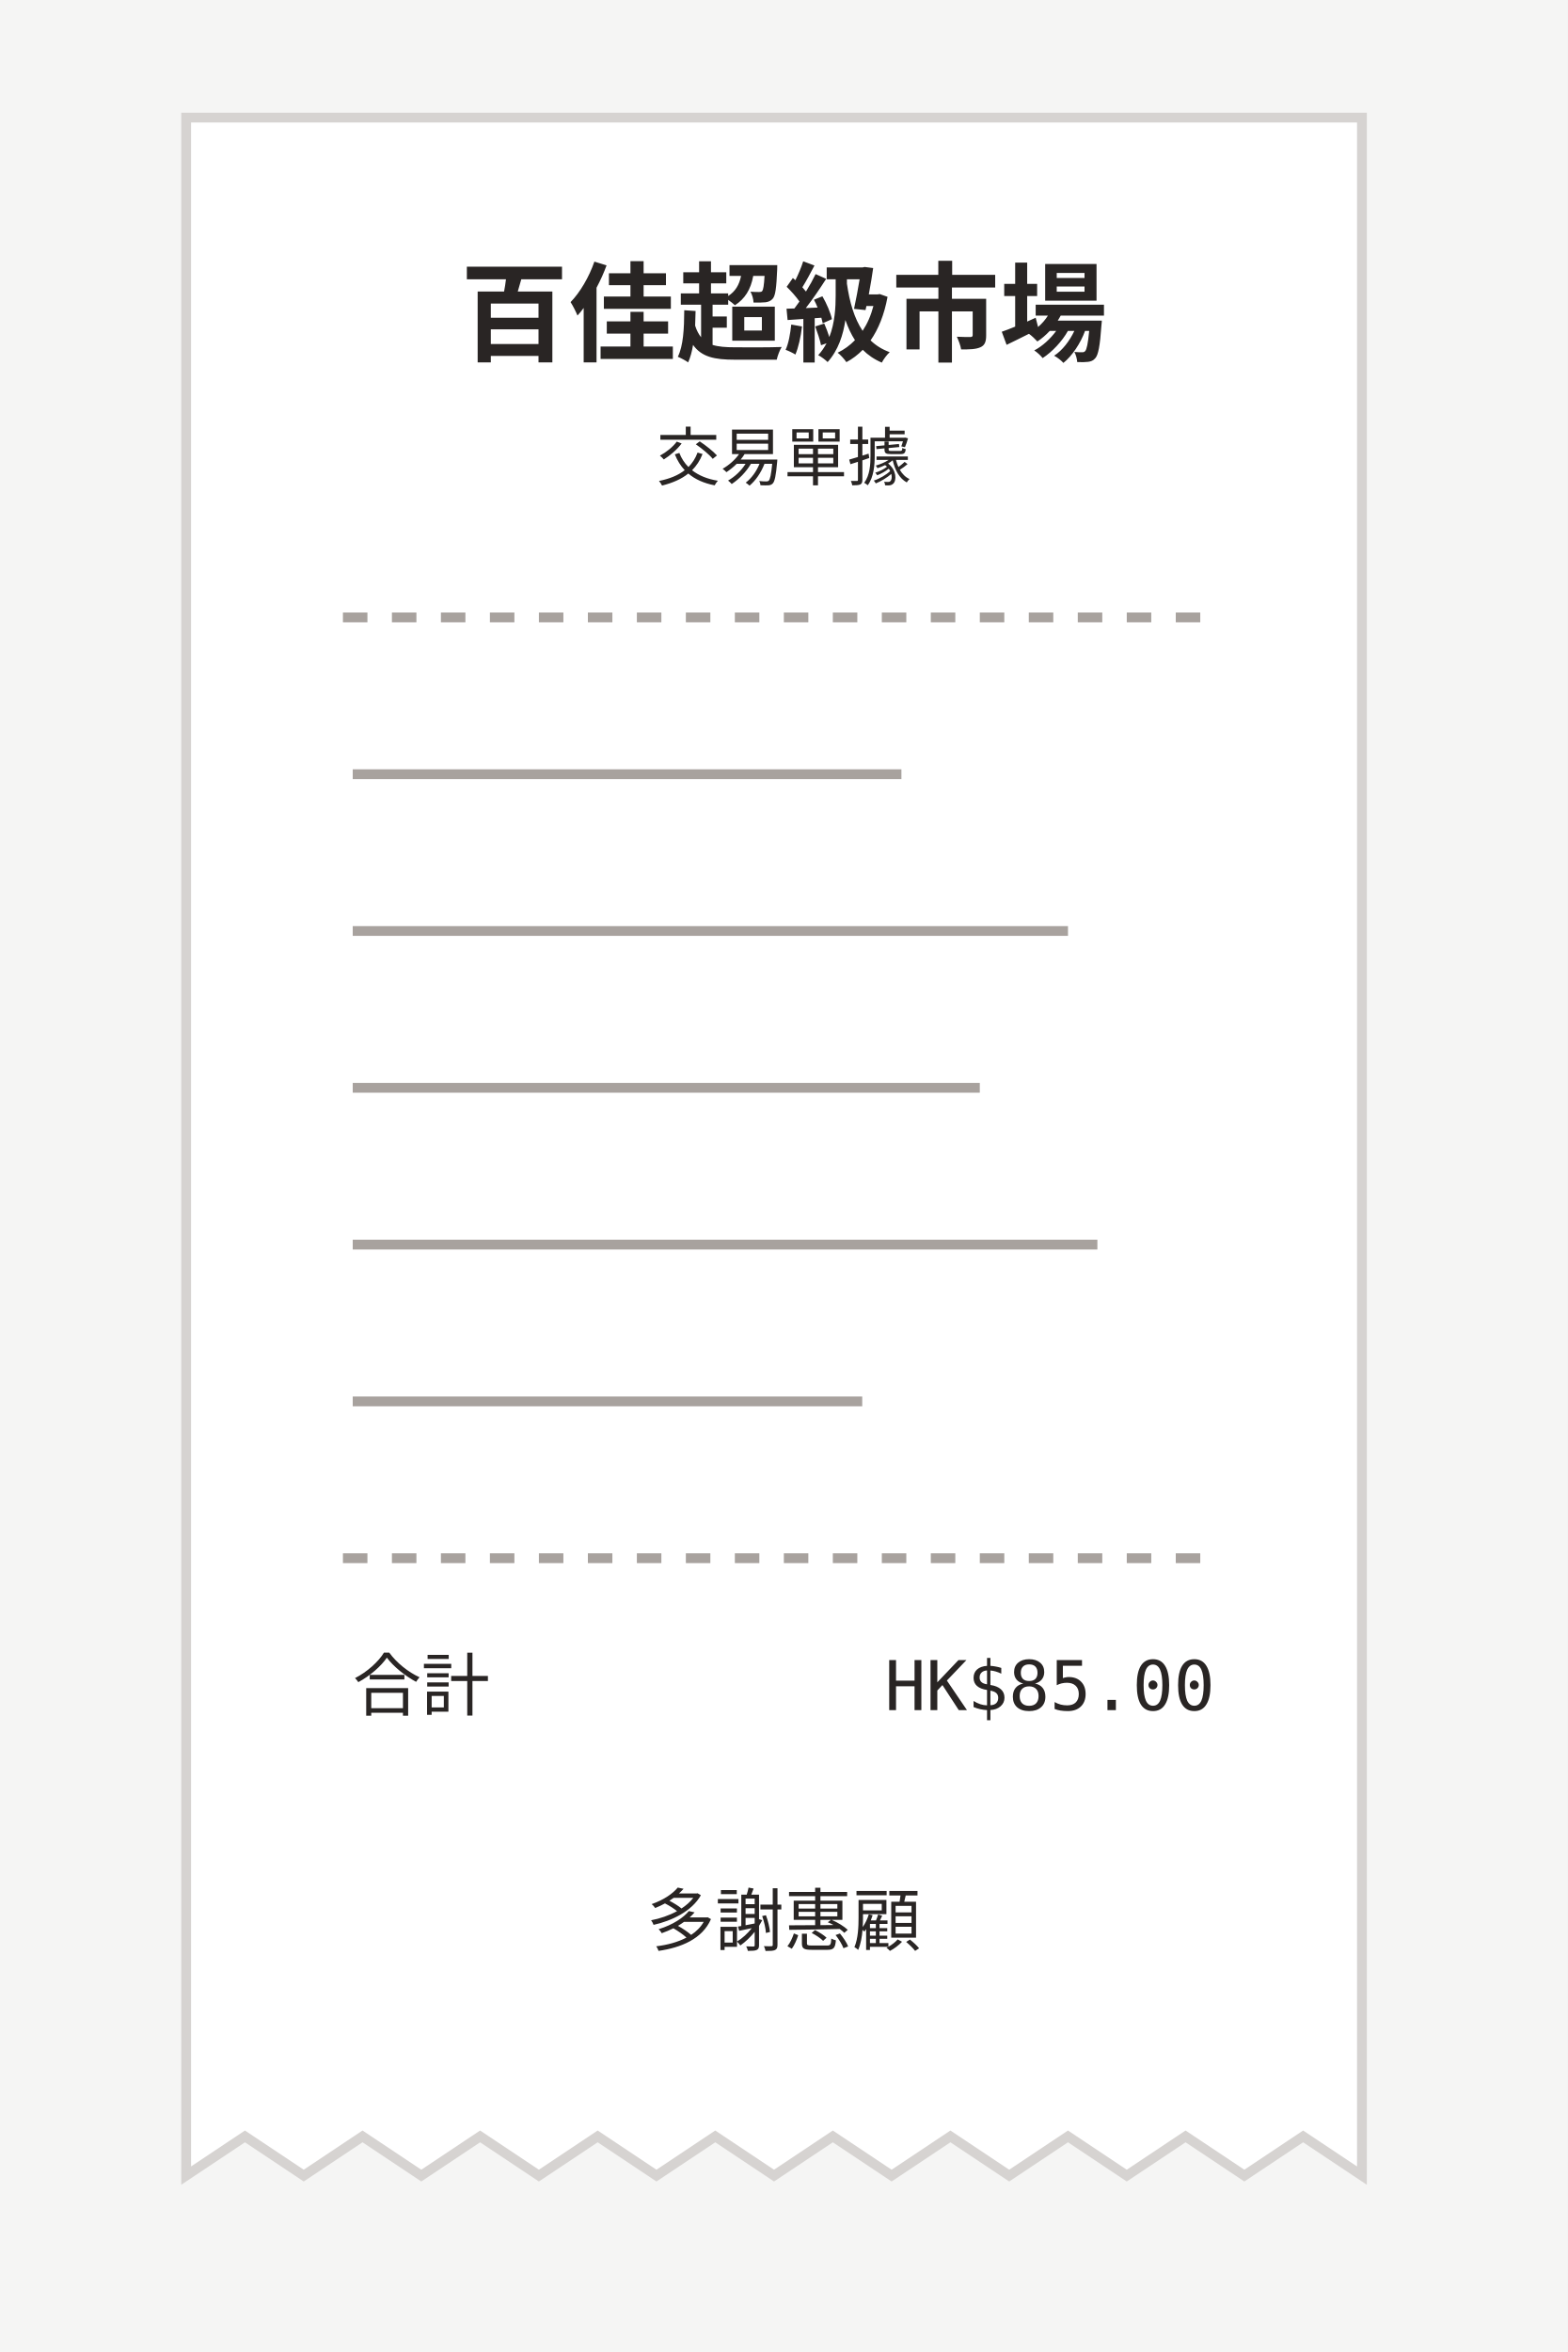
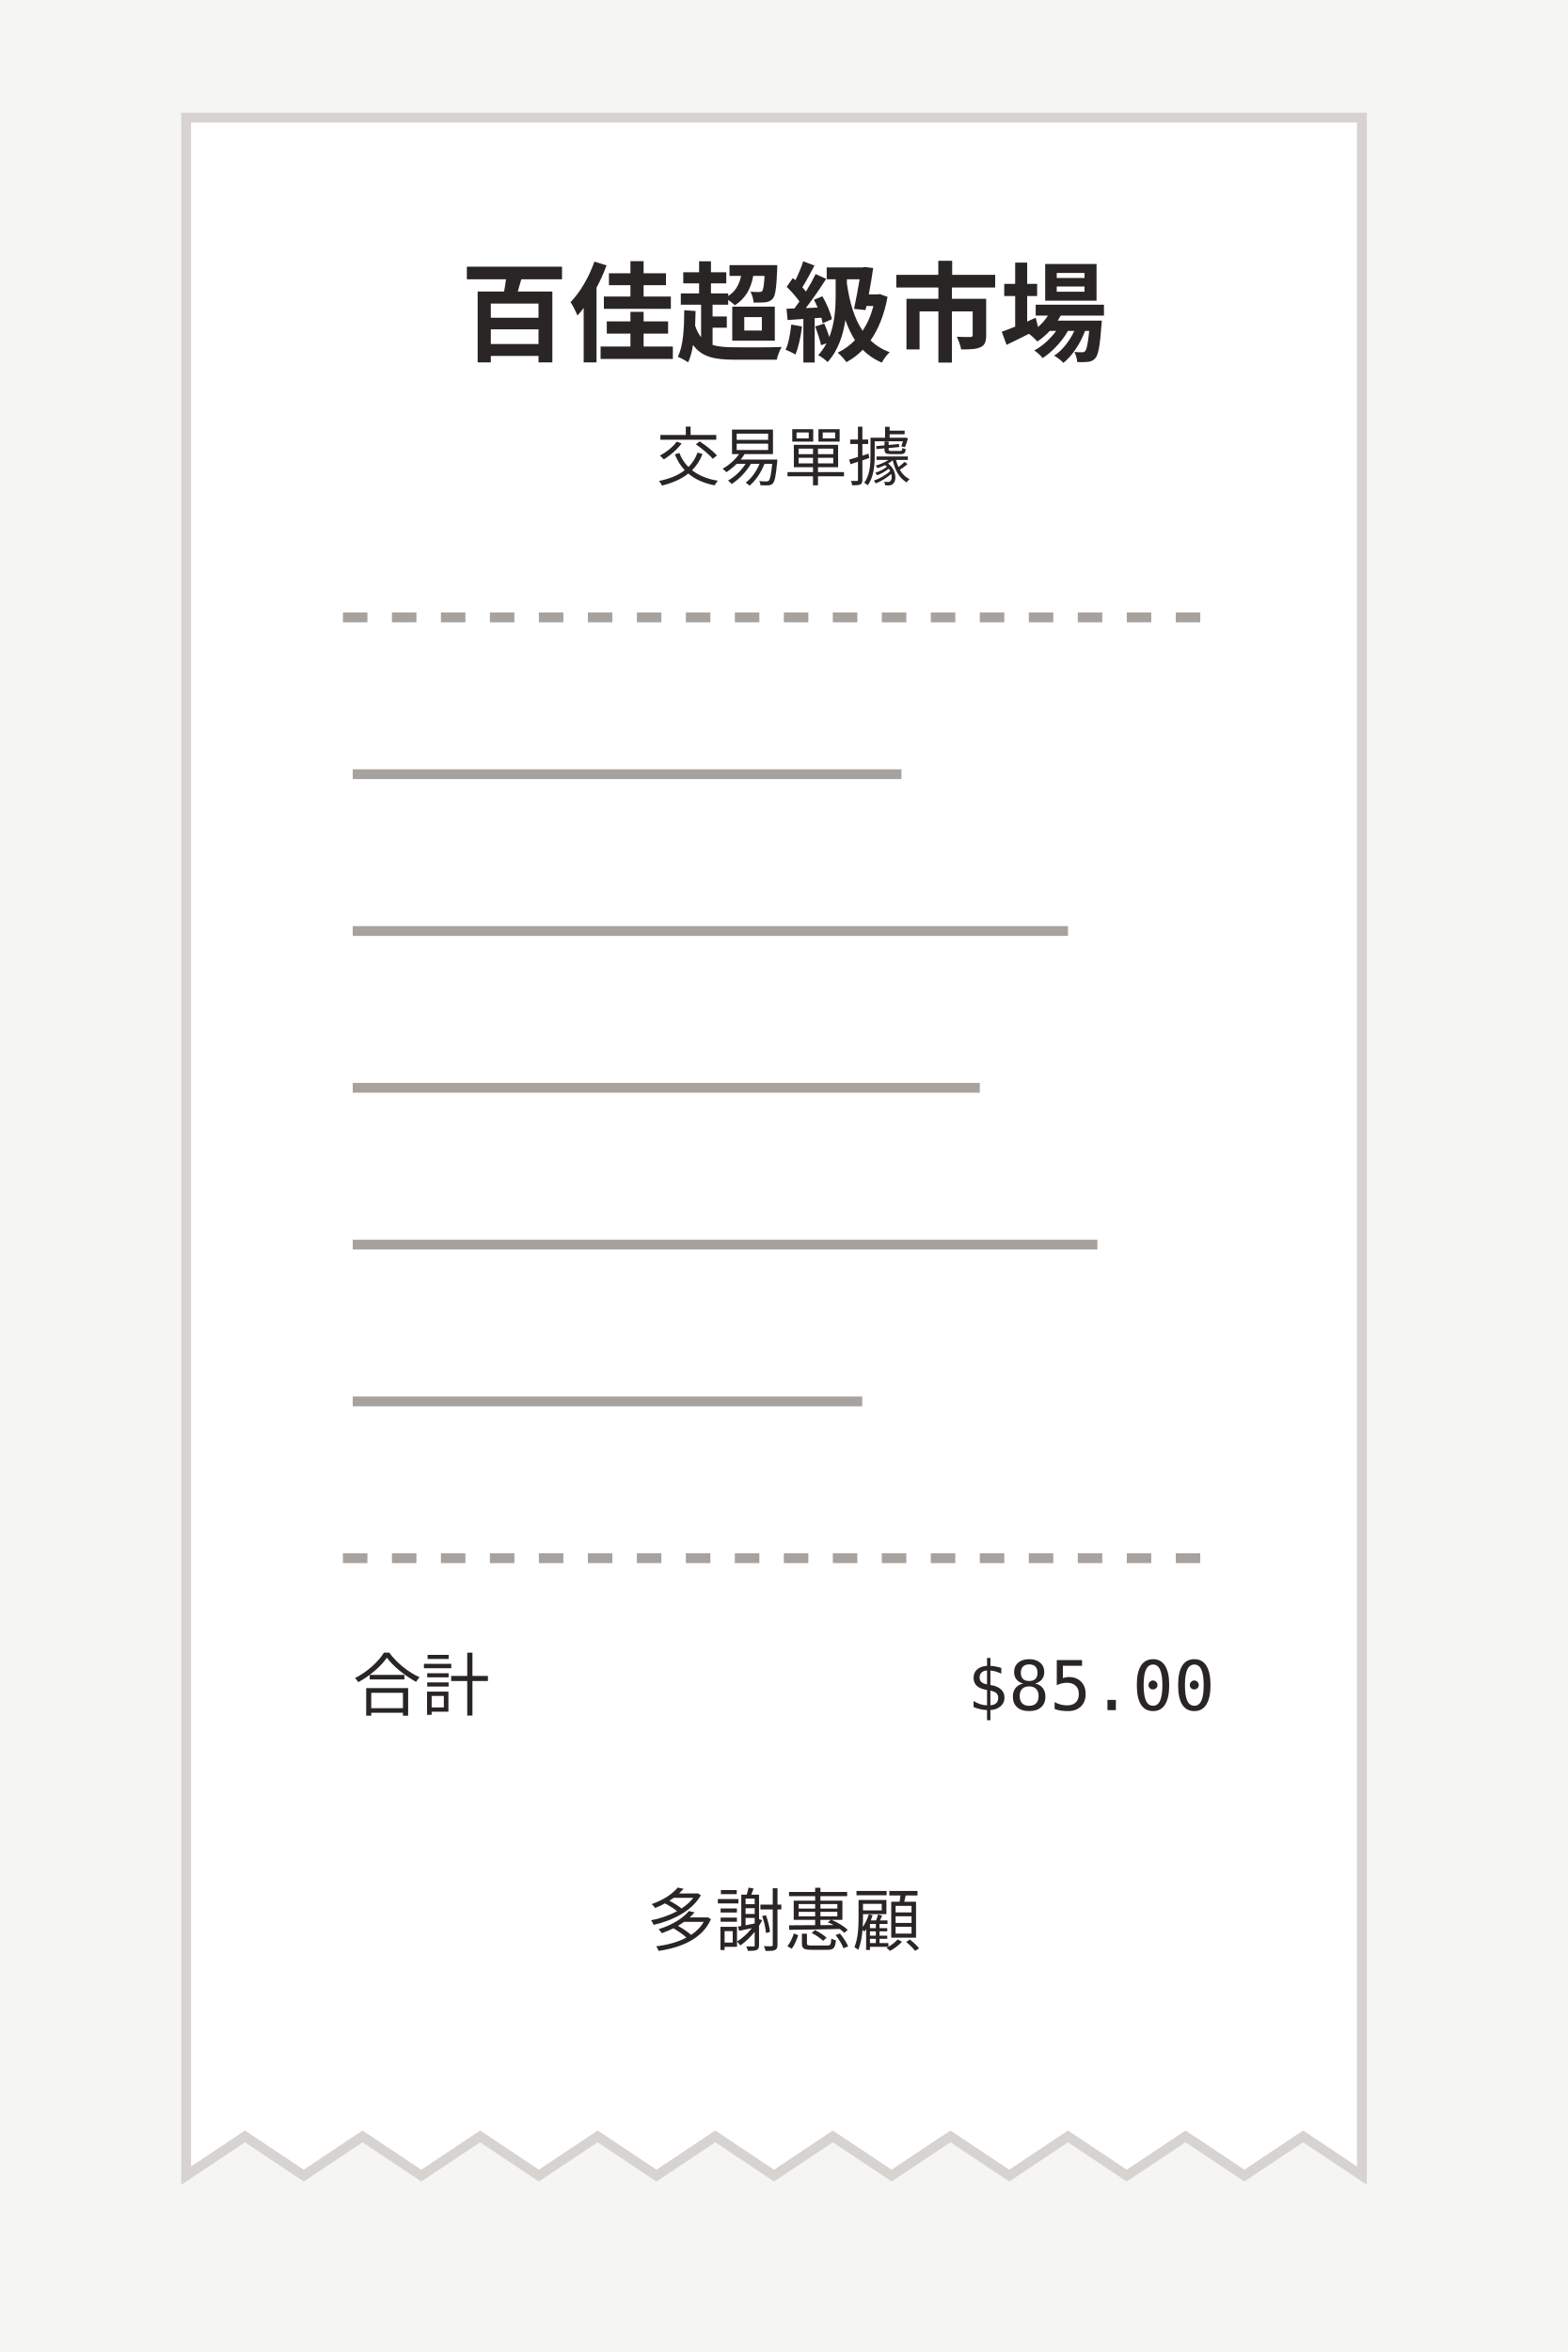
<svg xmlns="http://www.w3.org/2000/svg" viewBox="0 0 320 480" role="img" aria-labelledby="title description">
  <rect width="320" height="480" fill="#f5f5f4" />
  <path d="M42 24h236v420l-12-8-12 8-12-8-12 8-12-8-12 8-12-8-12 8-12-8-12 8-12-8-12 8-12-8-12 8-12-8-12 8-12-8-12 8-12-8-12 8V24Z" fill="#fff" stroke="#d6d3d1" stroke-width="2" />
  <g fill="#292524" font-family="system-ui, sans-serif" text-anchor="middle">
    <text x="160" y="72" font-size="22" font-weight="700">百佳超級市場</text>
    <text x="160" y="98" font-size="13">交易單據</text>
  </g>
  <g stroke="#a8a29e" stroke-width="2">
    <path d="M70 126h180M70 318h180" stroke-dasharray="5 5" />
    <path d="M72 158h112M72 190h146M72 222h128M72 254h152M72 286h104" />
  </g>
  <g fill="#292524" font-family="ui-monospace, monospace" font-size="14">
    <text x="72" y="349">合計</text>
-     <text x="248" y="349" text-anchor="end">HK$85.00</text>
+     <text x="248" y="349" text-anchor="end">$85.00</text>
    <text x="160" y="397" text-anchor="middle" font-family="system-ui, sans-serif">多謝惠顧</text>
  </g>
</svg>
